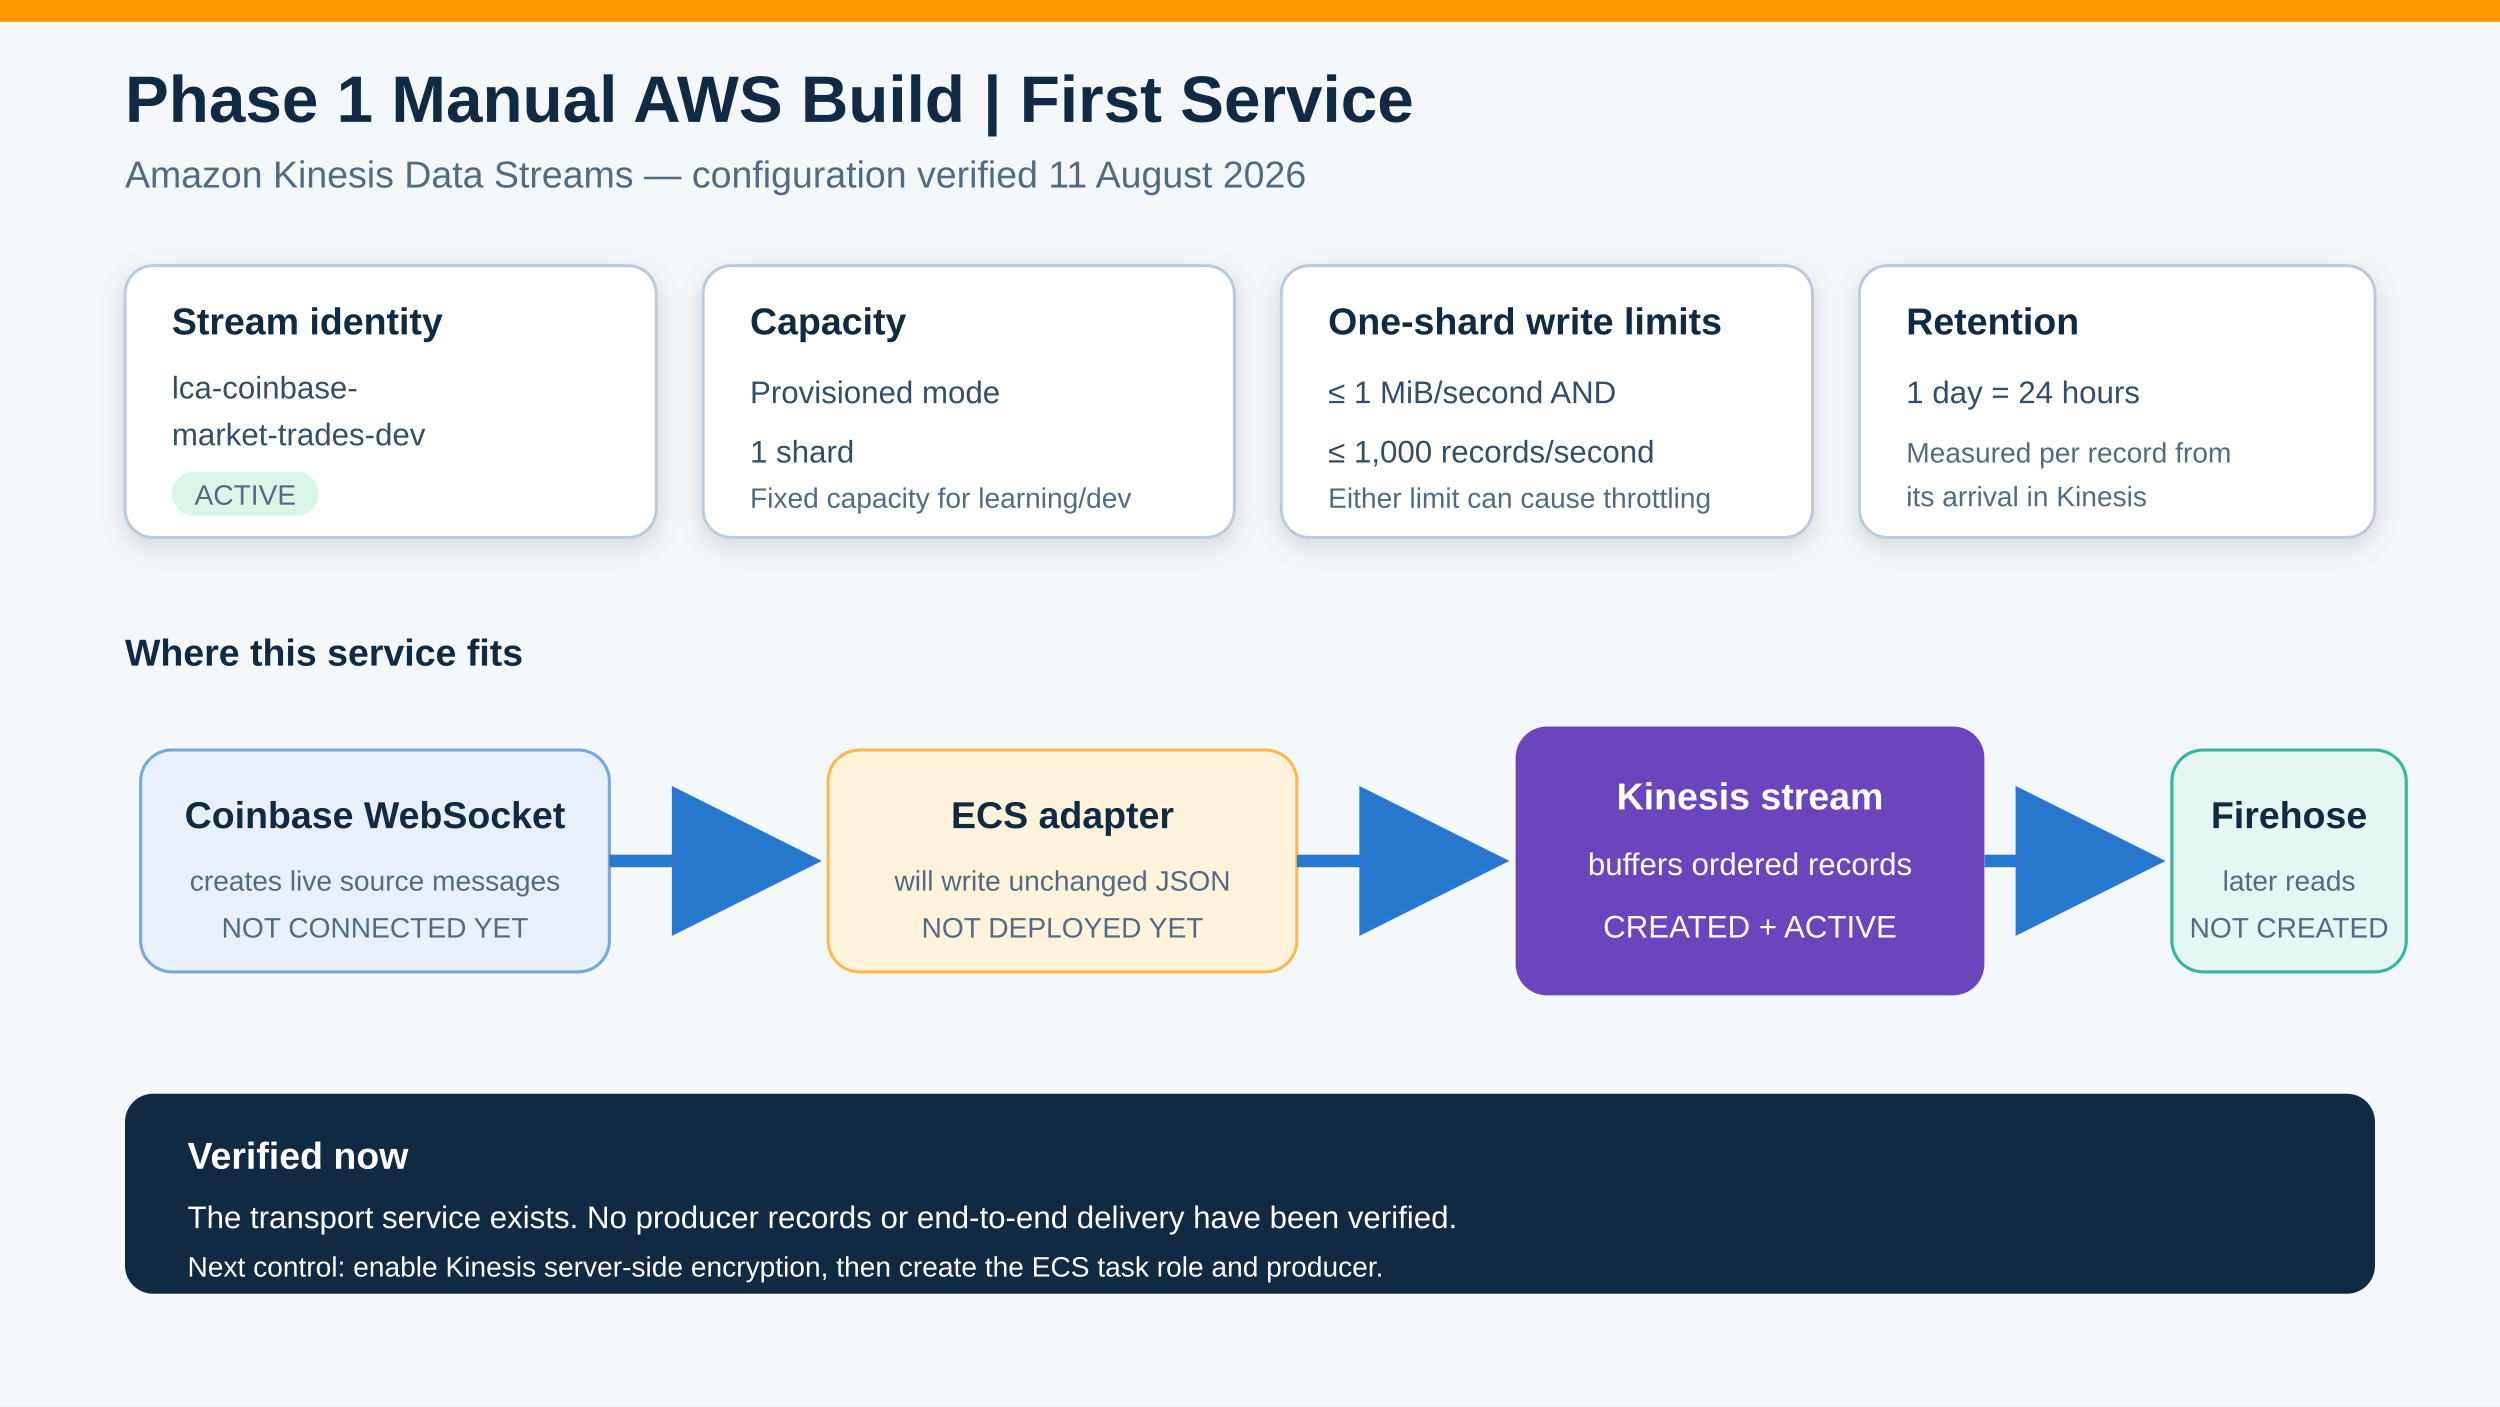
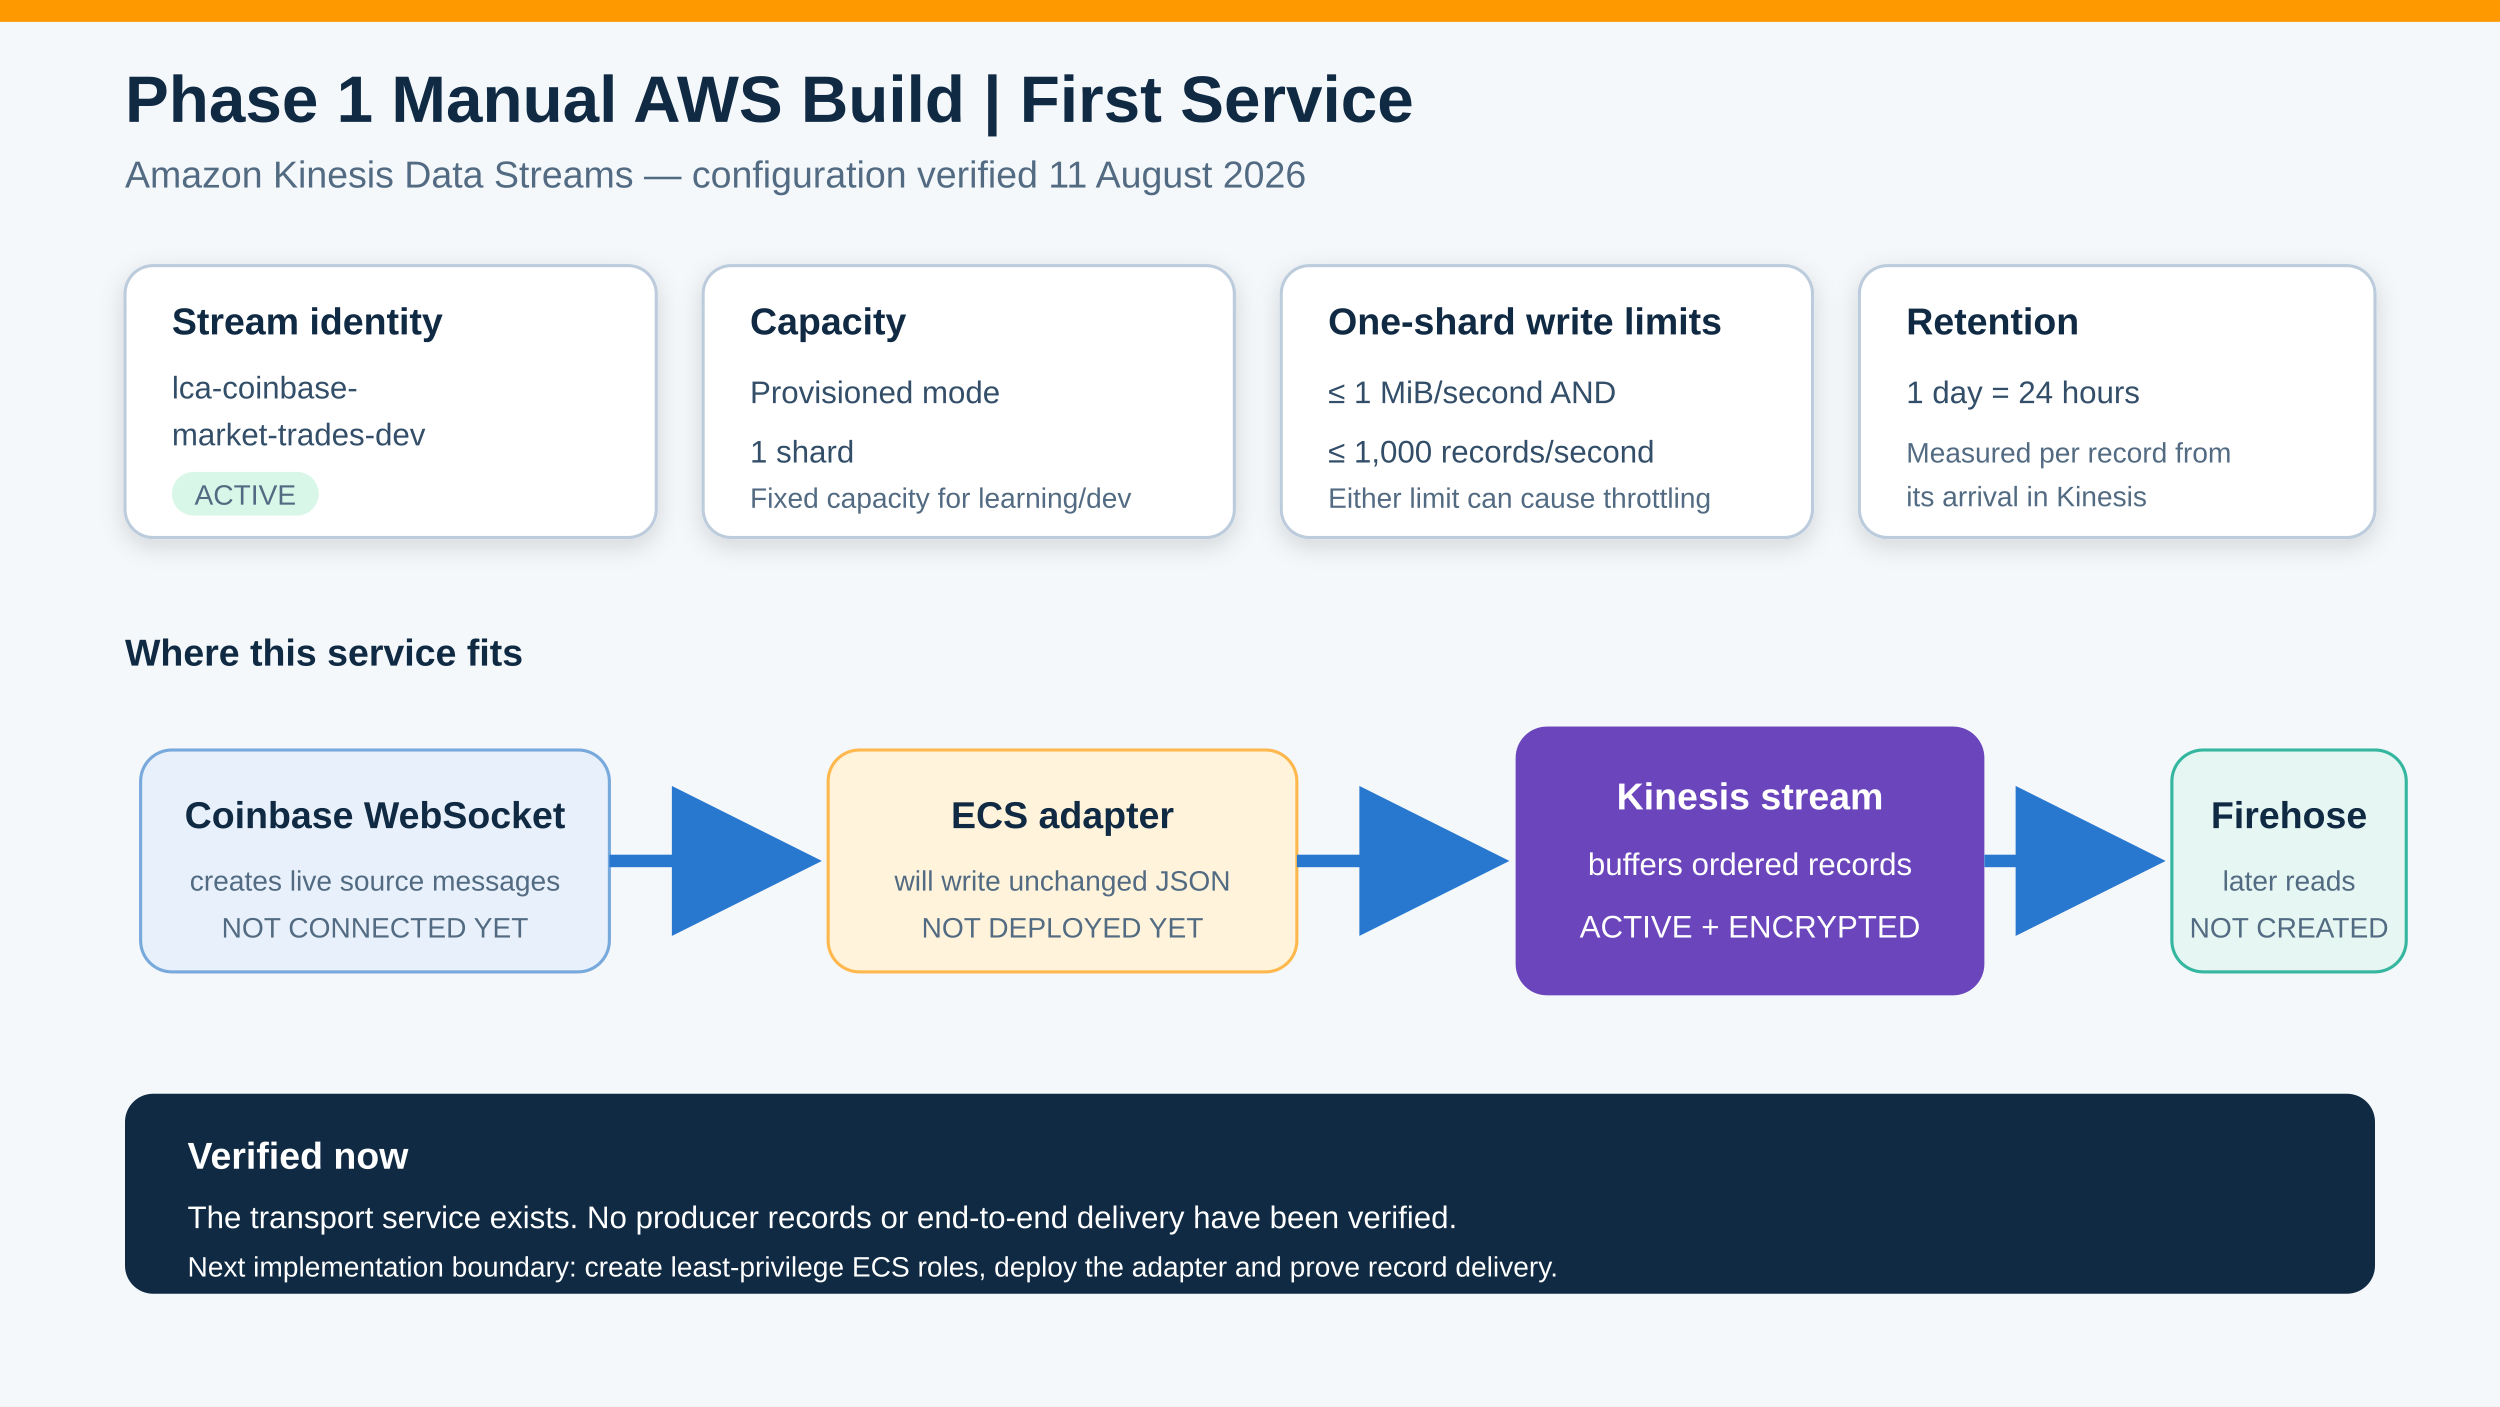
<svg xmlns="http://www.w3.org/2000/svg" width="1600" height="900" viewBox="0 0 1600 900" role="img" aria-labelledby="title desc">
  <defs>
    <marker id="arrow" markerWidth="12" markerHeight="12" refX="10" refY="6" orient="auto">
      <path d="M0 0 L12 6 L0 12 Z" fill="#2878d0" />
    </marker>
    <filter id="shadow" x="-20%" y="-20%" width="140%" height="140%">
      <feDropShadow dx="0" dy="5" stdDeviation="8" flood-opacity=".14" />
    </filter>
    <style>
      .title{font:700 42px Arial,sans-serif;fill:#102a43}.sub{font:24px Arial,sans-serif;fill:#526b82}.h{font:700 24px Arial,sans-serif;fill:#102a43}.b{font:20px Arial,sans-serif;fill:#334e68}.small{font:18px Arial,sans-serif;fill:#526b82}.white{fill:#fff}.center{text-anchor:middle}.card{fill:#fff;stroke:#bcccdc;stroke-width:2;rx:18;filter:url(#shadow)}
    </style>
  </defs>
  <rect width="1600" height="900" fill="#f4f8fb" />
  <rect width="1600" height="14" fill="#ff9900" />
  <text x="80" y="78" class="title">Phase 1 Manual AWS Build | First Service</text>
  <text x="80" y="120" class="sub">Amazon Kinesis Data Streams — configuration verified 11 August 2026</text>
  <rect x="80" y="170" width="340" height="174" class="card" />
  <text x="110" y="214" class="h">Stream identity</text>
  <text x="110" y="255" class="b">lca-coinbase-</text>
  <text x="110" y="285" class="b">market-trades-dev</text>
  <rect x="110" y="302" width="94" height="28" rx="14" fill="#d9f7e8" />
  <text x="157" y="323" class="small center" fill="#087f5b">ACTIVE</text>
  <rect x="450" y="170" width="340" height="174" class="card" />
  <text x="480" y="214" class="h">Capacity</text>
  <text x="480" y="258" class="b">Provisioned mode</text>
  <text x="480" y="296" class="b">1 shard</text>
  <text x="480" y="325" class="small">Fixed capacity for learning/dev</text>
  <rect x="820" y="170" width="340" height="174" class="card" />
  <text x="850" y="214" class="h">One-shard write limits</text>
  <text x="850" y="258" class="b">≤ 1 MiB/second AND</text>
  <text x="850" y="296" class="b">≤ 1,000 records/second</text>
  <text x="850" y="325" class="small">Either limit can cause throttling</text>
  <rect x="1190" y="170" width="330" height="174" class="card" />
  <text x="1220" y="214" class="h">Retention</text>
  <text x="1220" y="258" class="b">1 day = 24 hours</text>
  <text x="1220" y="296" class="small">Measured per record from</text>
  <text x="1220" y="324" class="small">its arrival in Kinesis</text>
  <text x="80" y="426" class="h">Where this service fits</text>
  <rect x="90" y="480" width="300" height="142" rx="20" fill="#e8f1fb" stroke="#78a9dc" stroke-width="2" />
  <text x="240" y="530" class="h center">Coinbase WebSocket</text>
  <text x="240" y="570" class="small center">creates live source messages</text>
  <text x="240" y="600" class="small center">NOT CONNECTED YET</text>
  <path d="M390 551 H510" stroke="#2878d0" stroke-width="8" marker-end="url(#arrow)" />
  <rect x="530" y="480" width="300" height="142" rx="20" fill="#fff4db" stroke="#ffb84d" stroke-width="2" />
  <text x="680" y="530" class="h center">ECS adapter</text>
  <text x="680" y="570" class="small center">will write unchanged JSON</text>
  <text x="680" y="600" class="small center">NOT DEPLOYED YET</text>
  <path d="M830 551 H950" stroke="#2878d0" stroke-width="8" marker-end="url(#arrow)" />
  <rect x="970" y="465" width="300" height="172" rx="20" fill="#6b45bc" />
  <text x="1120" y="518" class="h white center">Kinesis stream</text>
  <text x="1120" y="560" class="b white center">buffers ordered records</text>
-   <text x="1120" y="600" class="b white center">CREATED + ACTIVE</text>
+   <text x="1120" y="600" class="b white center">ACTIVE + ENCRYPTED</text>
  <path d="M1270 551 H1370" stroke="#2878d0" stroke-width="8" marker-end="url(#arrow)" />
  <rect x="1390" y="480" width="150" height="142" rx="20" fill="#e6f6f2" stroke="#35b69f" stroke-width="2" />
  <text x="1465" y="530" class="h center">Firehose</text>
  <text x="1465" y="570" class="small center">later reads</text>
  <text x="1465" y="600" class="small center">NOT CREATED</text>
  <rect x="80" y="700" width="1440" height="128" rx="18" fill="#102a43" />
  <text x="120" y="748" class="h white">Verified now</text>
  <text x="120" y="786" class="b white">The transport service exists. No producer records or end-to-end delivery have been verified.</text>
-   <text x="120" y="817" class="small white">Next control: enable Kinesis server-side encryption, then create the ECS task role and producer.</text>
+   <text x="120" y="817" class="small white">Next implementation boundary: create least-privilege ECS roles, deploy the adapter and prove record delivery.</text>
</svg>
